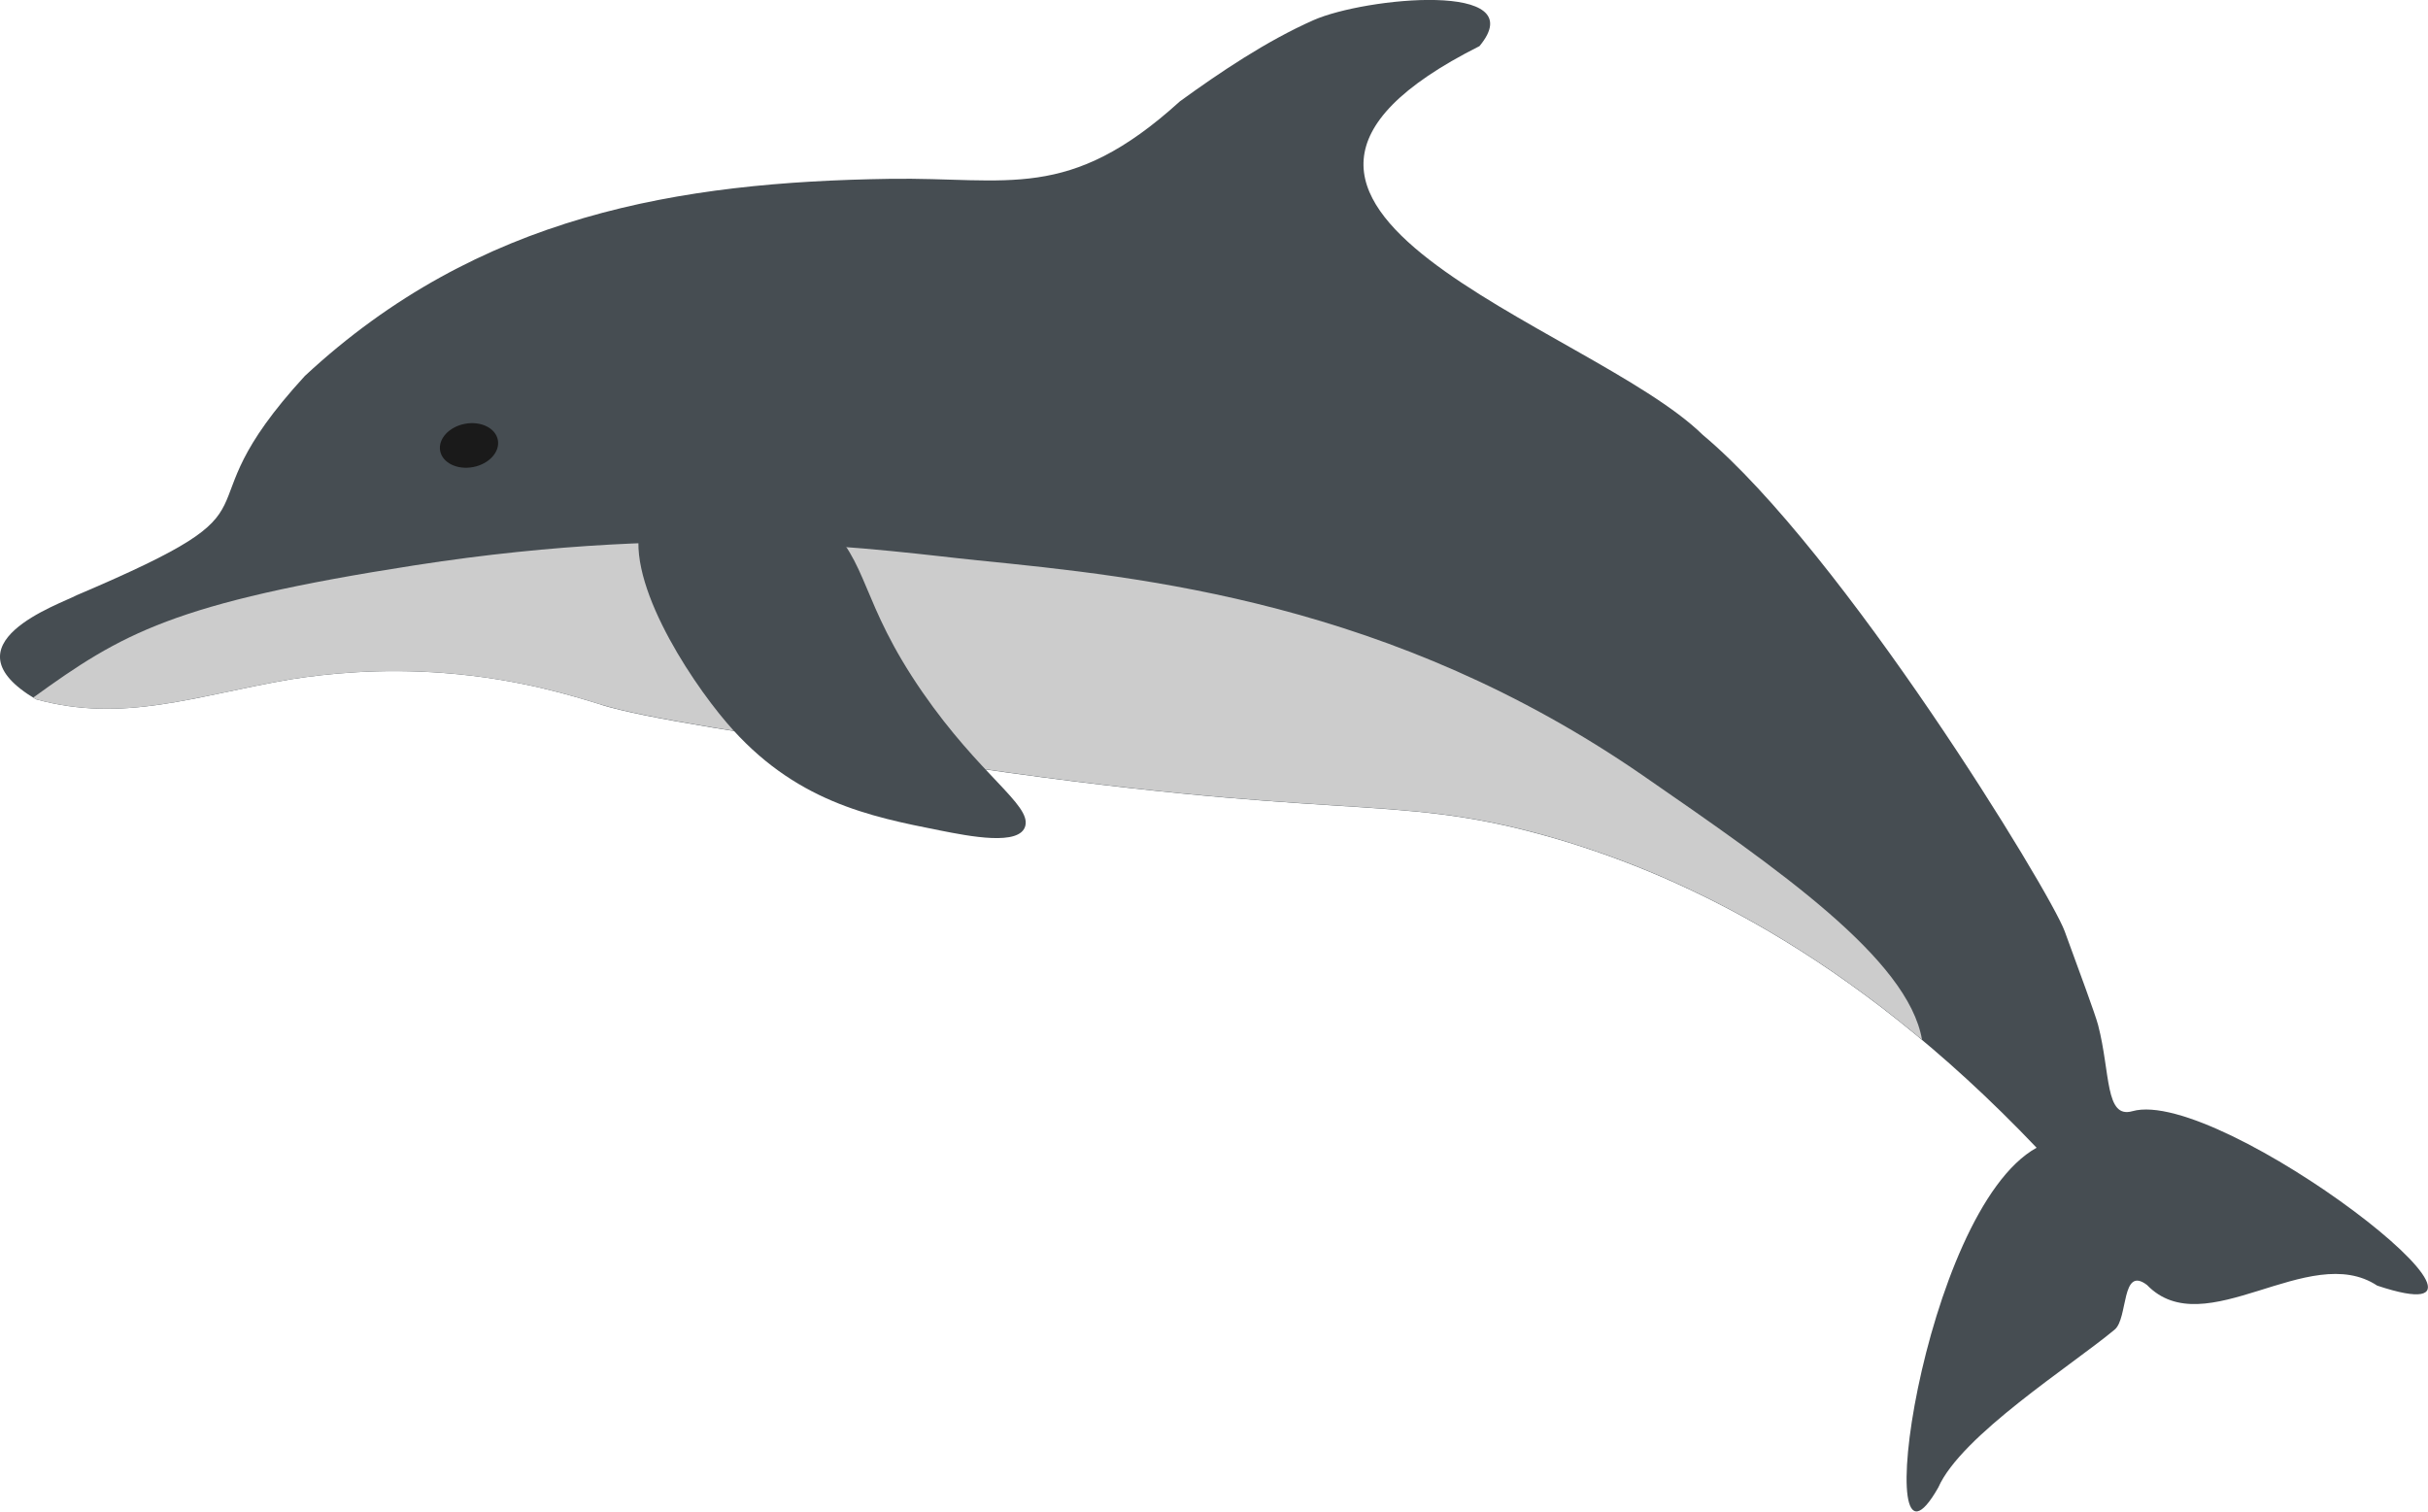
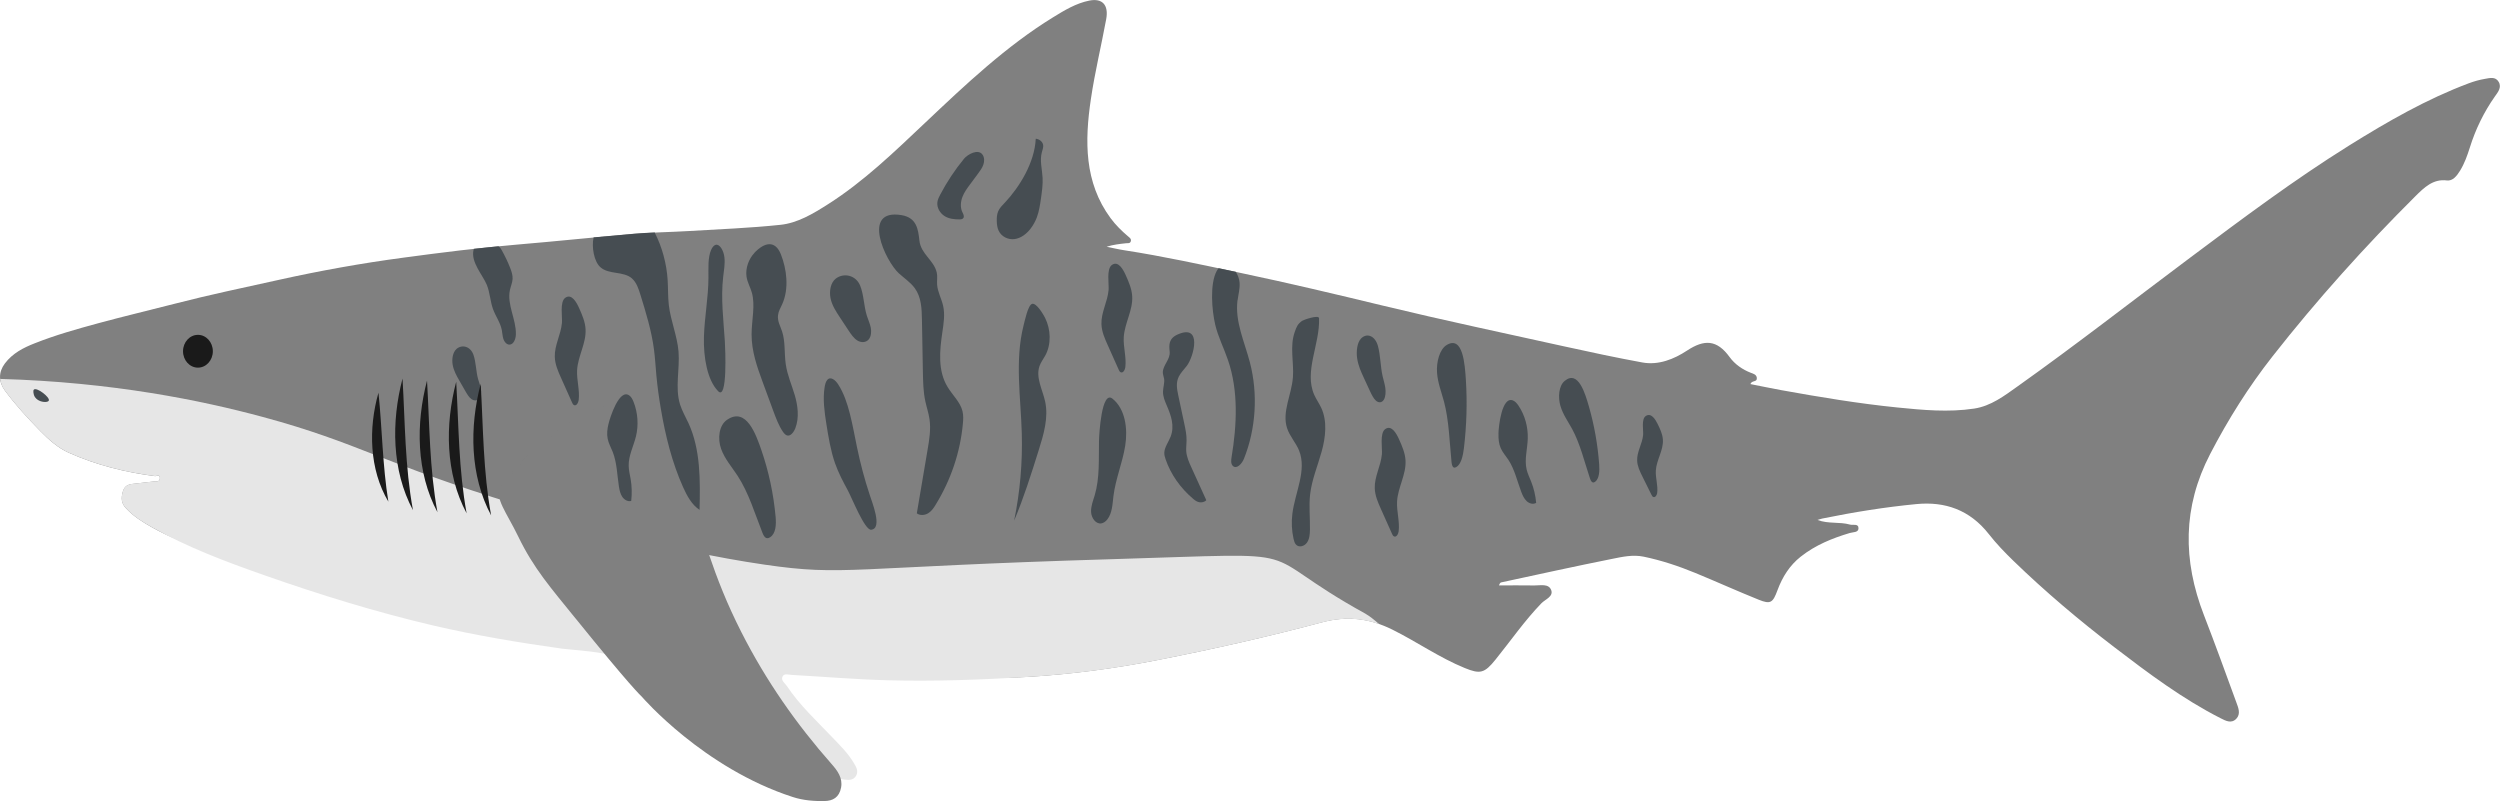
- <svg xmlns="http://www.w3.org/2000/svg" id="Layer_2" data-name="Layer 2" viewBox="0 0 496.34 308.99">
+ <svg xmlns="http://www.w3.org/2000/svg" id="Layer_2" data-name="Layer 2" viewBox="0 0 503.07 161.19">
  <defs>
    <style>
      .cls-1 {
-         fill: #ccc;
+         fill: none;
      }

      .cls-2 {
+         fill: #e6e6e6;
+       }
+ 
+       .cls-3 {
        fill: #1a1a1a;
      }

-       .cls-3 {
+       .cls-4 {
        fill: #464d52;
+       }
+ 
+       .cls-5 {
+         fill: gray;
      }
    </style>
  </defs>
-   <g id="OTHER">
-     <g id="Dolphin">
-       <path id="body" class="cls-3" d="m122.86,144.05c-5.31-1.62-16.5-5.25-32.03-6.45-13.08-1.01-23.99.12-31.34,1.28-19.73,3.38-34.22,9.03-52.15,4.08-19.18-11.35,4.89-19.41,8.33-21.27,45.98-19.55,19.03-14.73,46.65-44.83,35.54-33.03,76.7-39.65,119.55-40.3,24.27-.37,36.53,4.87,59.33-15.84,8.07-5.85,17.62-12.31,27.31-16.6,10.54-4.66,45.06-8.07,33.93,5.31-65.38,32.9,22.74,57.01,45.65,79.48,28.59,23.92,71,93.32,73.98,101.48,2.98,8.16,6.27,17.01,6.84,19.21,2.54,9.78,1.38,19.16,6.99,17.58,17.97-5.09,86.12,47.65,50.06,35.66-13.98-9.23-35.21,12.12-47.07-.14-5.3-4.01-3.82,6.81-6.6,9.13-8.76,7.31-31.38,21.64-36.06,32.28-14.49,25.52-3.32-56.48,20.1-69.46-38.29-40.25-74.26-56.49-100.44-63.8-31.9-8.92-41.97-2.56-124.02-14.94-39.92-6.03-59.88-9.04-69.02-11.83Z" />
-       <path id="belly" class="cls-1" d="m392.91,212.59c-2.84-16.57-29.41-34.94-57.04-54.03-51.39-35.5-102.22-40.61-136-44-18.8-1.89-57-8-115,1-49.51,7.68-60,14-78,27-.03.02-.05.04-.08.06.18.11.36.22.55.33,17.93,4.95,32.42-.7,52.15-4.08,7.35-1.16,18.26-2.28,31.34-1.28,15.53,1.2,26.72,4.83,32.03,6.45,9.14,2.79,29.1,5.8,69.02,11.83,82.04,12.39,92.12,6.03,124.02,14.94,20.76,5.8,47.67,17.22,77.02,41.76Z" />
-       <path id="fin" class="cls-3" d="m131.32,106.24c-4.27,11.28,9.23,32.15,17.23,41.51,13.76,16.1,29.19,19.17,43.55,22.02,6.01,1.19,16.43,3.26,17.5-.93,1.12-4.37-9.25-10.29-21.02-27.32-12.9-18.66-10.83-26.56-20.12-34.91-12.72-11.44-32.99-11.34-37.14-.36Z" />
-       <ellipse id="eye" class="cls-2" cx="95.88" cy="91.06" rx="6" ry="4.5" transform="translate(-15.33 19.53) rotate(-10.77)" />
+   <g id="SHARKS">
+     <g id="Tiger_Shark">
+       <path id="body" class="cls-5" d="m104.83,126.83c-10.22-1.34-10.05-1.71-17-3.3-12.24-2.81-8.96,0-34-8.81-7.73-2.72-16.01-4.52-23.25-8.61-1.89-1.07-3.75-2.21-5.29-3.9-.89-.98-.93-1.96-.6-3.2.34-1.25,1.11-1.55,2.13-1.65,1.4-.13,2.8-.35,4.21-.48.47-.04,1.08.11,1.13-.58.07-.95-.58-.44-1-.49-5.95-.77-11.75-2.22-17.31-4.7-2.16-.96-3.99-2.58-5.68-4.31-2.52-2.57-4.97-5.22-7.15-8.16-1.32-1.78-1.37-3.73-.04-5.5,1.58-2.09,3.75-3.17,5.98-4.05,4.18-1.66,8.48-2.87,12.79-4.04,5.11-1.39,10.25-2.6,15.37-3.92,6.97-1.8,14-3.27,21.01-4.82,8.29-1.84,16.63-3.34,25.03-4.46,7.58-1.02,15.16-1.98,22.77-2.62,7.9-.66,15.79-1.51,23.7-2.17,3.66-.31,7.33-.35,11-.57,6.14-.37,12.3-.6,18.42-1.25,3.44-.36,6.55-2.22,9.53-4.12,7.18-4.55,13.37-10.54,19.61-16.44,8.13-7.69,16.27-15.38,25.69-21.18,2.32-1.43,4.66-2.85,7.33-3.38,2.59-.52,3.92.86,3.39,3.73-.99,5.36-2.28,10.66-3.08,16.06-1.26,8.46-1.35,16.8,3.97,24,1.02,1.38,2.21,2.54,3.47,3.62.31.26.78.54.57,1.08-.16.42-.61.3-.95.34-1.29.14-2.58.28-3.9.7,1.19.24,2.38.53,3.57.71,7.85,1.21,15.62,2.92,23.4,4.56,9.65,2.03,19.24,4.31,28.83,6.63,12.07,2.92,24.21,5.48,36.32,8.16,5.22,1.15,10.45,2.27,15.7,3.23,3.24.59,6.35-.66,8.99-2.4,3.44-2.26,5.99-2.24,8.57,1.33,1.03,1.42,2.57,2.5,4.24,3.14.49.19,1.13.33,1.22,1,.12.97-1,.45-1.29,1.28,2.1.41,4.15.84,6.22,1.22,7.76,1.4,15.55,2.7,23.38,3.49,5.11.51,10.26,1,15.42.22,3.38-.51,6.06-2.56,8.77-4.49,11.74-8.34,23.14-17.24,34.7-25.88,10.48-7.84,20.96-15.69,31.99-22.57,7.73-4.82,15.6-9.34,24.05-12.51,1.07-.4,2.15-.71,3.27-.9,1.01-.18,2.13-.49,2.77.6.68,1.15-.2,2.14-.78,2.97-2.19,3.13-3.86,6.53-5.03,10.28-.5,1.58-1.07,3.18-1.94,4.6-.66,1.08-1.49,2.14-2.67,1.99-2.78-.35-4.58,1.43-6.37,3.21-10.16,10.11-19.77,20.8-28.73,32.21-4.78,6.09-8.89,12.61-12.53,19.62-5.56,10.72-5.53,21.39-1.25,32.45,2.25,5.81,4.38,11.69,6.52,17.55.39,1.07.93,2.3-.02,3.29-1,1.03-2.12.41-3.15-.11-7.62-3.87-14.52-9.04-21.38-14.29-7.06-5.4-13.87-11.14-20.32-17.39-1.73-1.68-3.43-3.44-4.93-5.36-3.87-4.94-8.87-6.59-14.52-6.06-6.37.61-12.69,1.63-18.98,2.91-.34.07-.66.19-.99.29,2.19.83,4.41.33,6.54.93.62.17,1.73-.27,1.71.77-.01.85-1.11.73-1.77.93-3.5,1.05-6.87,2.4-9.86,4.76-2.2,1.74-3.67,4.04-4.67,6.75-.93,2.52-1.39,2.87-3.75,1.92-4.28-1.72-8.5-3.63-12.77-5.39-3.38-1.39-6.84-2.54-10.4-3.28-2.15-.45-4.28.02-6.35.44-7.45,1.49-14.88,3.13-22.31,4.73-.16.03-.31.16-.46.61,2.37,0,4.74-.03,7.1.01,1.21.02,2.88-.43,3.4.92.5,1.31-1.19,1.87-1.96,2.66-3.38,3.49-6.18,7.55-9.24,11.34-2.22,2.76-3.1,2.96-6.2,1.69-5.07-2.07-9.64-5.28-14.55-7.72-4.58-2.27-9.05-2.83-14.1-1.49-10.98,2.93-22.07,5.43-33.2,7.62-8.61,1.7-17.31,2.85-26.07,3.38-9.4.57-18.61-.31-28.02-.57-2.2-.06-5,0-5,0s-7.45-.53-15-1.1c-6.64-.51-31.37-4.66-54-7.71Z" />
+       <path id="belly" class="cls-2" d="m274.83,123.53c-24.03-13.23-8.27-12.28-51-11.01-53.39,1.58-53.78,3.47-70,1.1-20.02-2.93-38.54-8.6-50-12.11-26.64-8.16-31.49-12.35-51-17.62-12.26-3.31-30.13-6.99-52.79-7.64.09.81.4,1.61.97,2.38,2.18,2.94,4.63,5.6,7.15,8.16,1.69,1.72,3.53,3.34,5.68,4.31,5.56,2.48,11.36,3.93,17.31,4.7.41.05,1.07-.45,1,.49-.05.7-.66.54-1.13.58-1.4.13-2.8.35-4.21.48-1.02.09-1.79.39-2.13,1.65-.33,1.24-.29,2.23.6,3.2,1.54,1.69,3.4,2.84,5.29,3.9,7.25,4.09,14.93,6.95,22.67,9.67,11.18,3.93,22.46,7.41,33.94,10.1,8.58,2,17.24,3.44,25.93,4.66,1.93.27,9.18.61,10.71,1.8,5.9,4.59,6.26,9.25,12.7,12.88,7.1,4,14.52,7.03,22.22,9.22,3.72,1.06,7.48,1.98,11.31,2.46.83.1,1.72.11,2.23-.81.52-.95,0-1.75-.45-2.52-1.21-2.05-2.87-3.64-4.45-5.3-3.13-3.28-6.45-6.34-9.03-10.2-.39-.59-1.28-1.13-.87-1.95.33-.66,1.2-.33,1.83-.3,6.44.36,12.87.91,19.32,1.08,9.41.25,18.82-.1,28.22-.67,8.76-.53,17.47-1.68,26.07-3.38,11.13-2.19,22.22-4.69,33.2-7.62,4.05-1.08,7.73-.91,11.39.36-1.06-.94-1.97-1.64-2.68-2.04Z" />
+       <path id="fin" class="cls-5" d="m115.8,124.42c11.1,13.73,12.98,15.4,13.42,15.85,0,0,12.29,14.28,30.3,20.11,2.16.7,4.31.85,6.42.81,1.63-.03,2.94-.71,3.31-2.71.36-1.93-.72-3.39-1.92-4.75-7.02-7.95-13.19-16.73-18.18-26.59-2.89-5.7-4.77-10.51-6.61-15.92-1.12-3.3-3.02-8.98-4.47-16.58-2.15-11.3-.2-14.03-2.54-14.58-11.63-2.73-26.92,6.98-34.73,18.01-1.42,2,1.16,5.08,3.5,9.92,3.09,6.4,6.56,10.33,11.5,16.44Z" />
+       <ellipse id="eye" class="cls-3" cx="39.83" cy="70.68" rx="3" ry="3.3" />
+       <g id="stripes">
+         <path class="cls-4" d="m151.78,50.93c-1.08,1.14-1.81,3.02-1.56,4.73.17,1.16.75,2.1,1.06,3.18.75,2.58-.03,5.59-.04,8.43-.01,3.44,1.12,6.58,2.22,9.58.71,1.93,1.42,3.86,2.13,5.79.55,1.49,1.11,3,1.94,4.22.25.36.54.7.9.78.68.14,1.31-.67,1.63-1.52.8-2.09.48-4.53-.13-6.6s-1.49-4-1.81-6.21c-.32-2.19-.07-4.59-.74-6.61-.35-1.07-.97-2.08-.82-3.28.09-.8.51-1.47.83-2.18,1.44-3.17.91-7.12-.25-10.05s-3.33-2.44-5.37-.28Z" />
+         <path class="cls-4" d="m127.2,56.07c.9.8,1.3,2.05,1.67,3.24,1.11,3.59,2.22,7.2,2.72,10.94.23,1.75.33,3.52.49,5.29.21,2.25.52,4.5.9,6.72.92,5.43,2.25,10.81,4.48,15.78.79,1.76,1.76,3.54,3.31,4.56.14-5.92.22-12.1-2.21-17.41-.58-1.27-1.3-2.47-1.72-3.81-1.04-3.38-.02-7.07-.3-10.62-.26-3.19-1.58-6.18-1.95-9.35-.2-1.67-.13-3.36-.24-5.04-.21-3.35-1.11-6.65-2.61-9.59-1.37.06-2.74.14-4.11.25-2.73.23-5.45.48-8.18.74-.44,2,.11,4.86,1.33,5.97,1.75,1.59,4.66.75,6.43,2.32Z" />
+         <path class="cls-4" d="m168.19,56.06c-1.05.8-1.36,2.53-1.06,3.97s1.1,2.65,1.87,3.82c.58.88,1.16,1.76,1.74,2.64.51.77,1.04,1.56,1.77,2.02s1.72.48,2.3-.21c.5-.6.57-1.56.41-2.38s-.53-1.57-.78-2.37c-.62-1.96-.59-4.17-1.35-6.07-.84-2.08-3.26-2.67-4.9-1.42Z" />
+         <path class="cls-4" d="m91.84,70.25c-.74.65-.96,2.05-.74,3.21s.77,2.15,1.31,3.09c.41.71.81,1.42,1.22,2.13.36.62.73,1.27,1.24,1.63s1.21.39,1.61-.17c.35-.49.4-1.26.28-1.93s-.37-1.27-.55-1.91c-.44-1.59-.41-3.38-.94-4.91-.59-1.68-2.28-2.16-3.44-1.15Z" />
+         <path class="cls-4" d="m273.84,68.17c-.74.8-.96,2.53-.74,3.97s.77,2.65,1.31,3.82c.41.88.81,1.76,1.22,2.64.36.77.73,1.56,1.24,2.02s1.21.48,1.61-.21c.35-.6.4-1.56.28-2.38s-.37-1.57-.55-2.37c-.44-1.96-.41-4.17-.94-6.07-.59-2.08-2.28-2.67-3.44-1.42Z" />
+         <path class="cls-4" d="m180.92,55.04c1.06.96,2.3,1.79,3.13,2.91,1.35,1.82,1.43,4.15,1.47,6.34.06,3.5.13,7,.19,10.51.04,1.99.07,3.99.49,5.94.26,1.2.66,2.37.84,3.59.31,2.06-.04,4.15-.39,6.2-.72,4.25-1.44,8.5-2.16,12.76.61.49,1.59.41,2.27,0s1.12-1.06,1.51-1.71c3.09-5.01,4.97-10.63,5.49-16.34.08-.84.12-1.69-.08-2.5-.44-1.82-2.01-3.23-3-4.87-2-3.29-1.6-7.3-1.05-11.02.26-1.77.55-3.58.15-5.33-.33-1.45-1.12-2.81-1.21-4.29-.05-.8.11-1.61-.07-2.39-.58-2.51-3.2-3.7-3.49-6.44-.25-2.3-.56-4.6-3.6-5.11-8.17-1.36-3.29,9.21-.49,11.76Z" />
+         <path class="cls-4" d="m238.82,73.62c-.55.72-1.23,1.39-1.61,2.16-.62,1.24-.37,2.52-.12,3.73.41,1.93.82,3.85,1.23,5.78.23,1.09.47,2.19.45,3.34,0,.7-.11,1.42-.07,2.11.07,1.18.56,2.26,1.04,3.32,1,2.2,2,4.39,3,6.59-.32.38-.96.51-1.44.41s-.84-.38-1.18-.66c-2.59-2.19-4.51-4.92-5.56-7.95-.15-.44-.29-.9-.27-1.38.05-1.08.85-2.13,1.27-3.2.84-2.16.08-4.28-.75-6.21-.39-.92-.81-1.86-.78-2.89.02-.85.35-1.74.22-2.56-.07-.44-.27-.86-.26-1.32.05-1.47,1.55-2.59,1.38-4.15-.14-1.3-.23-2.62,1.62-3.44,4.99-2.21,3.26,4.44,1.82,6.34Z" />
+         <path class="cls-4" d="m174.98,99.48c-1-3.02-1.84-6.17-2.51-9.4-.94-4.49-1.64-9.38-3.79-12.71-.59-.92-1.56-1.7-2.22-.91-.3.35-.44.93-.53,1.49-.38,2.42-.02,4.95.36,7.37.43,2.71.88,5.44,1.74,7.89.7,1.99,1.64,3.74,2.58,5.48.83,1.53,3.4,8.04,4.69,7.91,2.41-.24.09-5.73-.32-7.11Z" />
+         <path class="cls-4" d="m205.61,87.16c.17,5.91-.35,11.84-1.54,17.61,1.94-4.6,3.45-9.4,4.95-14.19.99-3.15,1.99-6.5,1.3-9.75-.52-2.41-1.95-4.86-1.14-7.17.27-.77.77-1.41,1.16-2.12,1.25-2.28,1.11-5.28-.04-7.58-.34-.67-1.72-3.03-2.6-2.82-.84.2-1.53,3.59-1.74,4.39-1.77,7.02-.55,14.47-.35,21.62Z" />
+         <path class="cls-4" d="m223.07,58.42c-.21,2.32-1.51,4.47-1.43,6.8.05,1.5.66,2.89,1.27,4.24.73,1.64,1.46,3.28,2.2,4.92.09.21.2.44.4.53.48.23.87-.48.94-1.03.24-2-.43-4-.32-6.01.16-2.83,1.87-5.43,1.7-8.27-.09-1.48-.69-2.86-1.29-4.2-.49-1.1-1.5-3.02-2.8-2.08-1.14.82-.55,3.88-.66,5.11Z" />
+         <path class="cls-4" d="m278.07,91.45c-.21,2.32-1.51,4.47-1.43,6.8.05,1.5.66,2.89,1.27,4.24.73,1.64,1.46,3.28,2.2,4.92.09.21.2.44.4.53.48.23.87-.48.94-1.03.24-2-.43-4-.32-6.01.16-2.83,1.87-5.43,1.7-8.27-.09-1.48-.69-2.86-1.29-4.2-.49-1.1-1.5-3.02-2.8-2.08-1.14.82-.55,3.88-.66,5.11Z" />
+         <path class="cls-4" d="m330.64,87.56c-.17,1.75-1.27,3.37-1.2,5.13.04,1.13.56,2.18,1.06,3.2.61,1.24,1.23,2.47,1.84,3.71.08.16.17.33.34.4.4.17.73-.36.79-.78.2-1.51-.36-3.02-.27-4.54.13-2.14,1.57-4.1,1.42-6.24-.08-1.12-.58-2.16-1.08-3.17-.41-.83-1.26-2.28-2.35-1.57-.96.62-.46,2.93-.55,3.85Z" />
+         <path class="cls-4" d="m113.07,65.03c-.21,2.32-1.51,4.47-1.43,6.8.05,1.5.66,2.89,1.27,4.24.73,1.64,1.46,3.28,2.2,4.92.09.21.2.44.4.53.48.23.87-.48.94-1.03.24-2-.43-4-.32-6.01.16-2.83,1.87-5.43,1.7-8.27-.09-1.48-.69-2.86-1.29-4.2-.49-1.1-1.5-3.02-2.8-2.08-1.14.82-.55,3.88-.66,5.11Z" />
+         <path class="cls-4" d="m220.28,99.68c-.33,1.11-.79,2.22-.72,3.39s.93,2.38,2,2.26c.5-.06.93-.39,1.26-.8,1-1.26,1.04-3.08,1.24-4.73.43-3.44,1.81-6.66,2.36-10.08s.03-7.42-2.55-9.49c-2.22-1.79-2.69,7.21-2.72,8.44-.08,3.68.18,7.46-.87,11.02Z" />
+         <path class="cls-4" d="m145.52,55.75c.15-1.32.41-2.65.25-4s-.95-2.71-1.77-2.48c-.38.11-.69.53-.91,1.03-.67,1.55-.52,3.67-.53,5.61-.02,4.04-.8,7.91-.91,11.94s.67,8.65,2.87,10.88c1.9,1.92,1.43-8.62,1.34-10.05-.28-4.3-.83-8.69-.34-12.92Z" />
+         <path class="cls-4" d="m249.04,60.42c.15-1.18.49-2.35.4-3.54-.06-.78-.35-1.55-.77-2.18-1.15-.24-2.3-.49-3.45-.73-.13.16-.26.34-.39.57-1.42,2.65-.96,7.94-.3,10.77.59,2.5,1.77,4.77,2.59,7.19,2.1,6.16,1.78,13,.71,19.47-.1.61-.18,1.35.24,1.77.75.76,1.84-.4,2.25-1.43,2.42-6.05,2.85-13.05,1.19-19.4-1.08-4.13-3.03-8.22-2.49-12.48Z" />
+         <path class="cls-4" d="m122.43,85.36c-.22.96-.35,1.97-.15,2.93.19.94.67,1.77,1.02,2.66.85,2.17.88,4.6,1.24,6.93.12.75.28,1.51.69,2.11s1.13,1.01,1.79.81c.17-1.47.13-2.97-.12-4.42-.15-.86-.37-1.72-.39-2.6-.06-2.07.97-3.96,1.46-5.96.56-2.29.38-4.78-.48-6.95-.2-.5-.45-1.01-.87-1.3-2.01-1.42-3.87,4.43-4.19,5.8Z" />
+         <path class="cls-4" d="m301.54,87.26c-.03.99.05,2,.44,2.9.38.87,1.01,1.57,1.53,2.34,1.26,1.91,1.78,4.27,2.6,6.45.26.7.58,1.4,1.1,1.89s1.31.71,1.91.35c-.13-1.47-.47-2.93-1.01-4.28-.32-.81-.71-1.59-.91-2.44-.47-2,.16-4.1.23-6.17.08-2.37-.58-4.76-1.86-6.66-.3-.44-.65-.87-1.12-1.06-2.25-.89-2.89,5.26-2.92,6.67Z" />
+         <path class="cls-4" d="m146.32,84.46c-1.68,1.14-1.94,3.84-1.21,5.87s2.15,3.63,3.31,5.4c2.26,3.47,3.47,7.61,5.02,11.52.18.45.43.96.87,1.04.23.04.46-.05.66-.18,1.17-.76,1.24-2.57,1.11-4.06-.41-4.61-1.38-9.15-2.87-13.48-1.06-3.06-3.02-8.74-6.88-6.11Z" />
+         <path class="cls-4" d="m314.86,76.65c-1.2.98-1.37,3.29-.86,5.03s1.53,3.12,2.35,4.63c1.61,2.97,2.46,6.53,3.57,9.88.13.39.3.82.62.89.16.04.33-.04.47-.15.83-.65.88-2.21.79-3.48-.29-3.95-.98-7.85-2.04-11.56-.75-2.62-2.15-7.5-4.89-5.25Z" />
+         <path class="cls-4" d="m291.12,69.42c-1.43.84-2.1,3.44-1.95,5.55.15,2.11.89,3.91,1.4,5.83,1,3.77,1.11,8.02,1.51,12.1.05.47.13,1.01.44,1.16.16.08.34.03.51-.06.99-.55,1.37-2.31,1.55-3.8.55-4.58.68-9.19.4-13.67-.2-3.17-.58-9.05-3.85-7.12Z" />
+         <path class="cls-4" d="m99.21,62.2c.52,1.45,1.48,2.71,1.77,4.23.12.6.13,1.23.32,1.8s.64,1.11,1.2,1.12c.85,0,1.29-1.13,1.31-2.06.08-3.05-1.85-6.01-1.19-8.97.16-.73.48-1.43.53-2.19.04-.78-.22-1.53-.5-2.24-.48-1.23-1.05-2.41-1.69-3.55-.14-.25-.3-.51-.52-.68-.05-.04-.1-.07-.15-.1-1.64.16-3.28.33-4.92.51-.03.09-.06.17-.09.26-.56,2.43,1.87,5.02,2.68,6.99.63,1.54.68,3.31,1.25,4.89Z" />
+         <path class="cls-4" d="m202.14,40.84c-.49.52-1.01,1.03-1.29,1.71-.25.61-.29,1.29-.27,1.96.02.64.09,1.28.35,1.86.56,1.27,1.96,1.91,3.23,1.74s2.4-1.03,3.23-2.11c.52-.67.94-1.44,1.25-2.25.46-1.23.65-2.56.84-3.87.19-1.36.39-2.73.32-4.1-.09-1.71-.6-3.46-.16-5.1.14-.54.39-1.1.24-1.64-.19-.68-.9-1.09-1.46-1.12-.22,4.77-3.22,9.68-6.27,12.92Z" />
+         <path class="cls-4" d="m194,31.93c-1.83,2.22-3.44,4.65-4.81,7.25-.25.47-.49.96-.56,1.49-.15,1.13.54,2.24,1.44,2.81s1.98.67,3.02.67c.29,0,.62-.04.78-.3.21-.36-.05-.81-.23-1.19-.43-.92-.34-2.05.02-3.01s.96-1.77,1.56-2.57c.55-.74,1.1-1.49,1.65-2.23.39-.53.79-1.07,1.01-1.72s.23-1.41-.14-1.97c-.86-1.32-3.02-.1-3.74.77Z" />
+         <path class="cls-4" d="m260.16,76.02c-.27,3.44-2.22,6.87-1.17,10.12.53,1.65,1.77,2.92,2.42,4.52,1.6,3.98-.81,8.42-1.35,12.73-.21,1.68-.13,3.4.24,5.05.1.43.22.87.51,1.17.61.63,1.68.31,2.19-.42s.59-1.71.6-2.63c.04-2.35-.23-4.71.03-7.05.34-2.98,1.52-5.75,2.32-8.63s1.17-6.11-.07-8.79c-.42-.91-1.01-1.72-1.42-2.64-2.09-4.71,1.17-10.18.97-15.41-.03-.76-3.1.31-3.39.51-.92.64-1.13,1.19-1.49,2.22-1.07,2.98-.14,6.16-.38,9.23Z" />
+         <path class="cls-1" d="m226.77,98.68c-.27,3.44-2.22,6.87-1.17,10.12.53,1.65,1.77,2.92,2.42,4.52,1.6,3.98-.81,8.42-1.35,12.73-.21,1.68-.13,3.4.24,5.05.1.43.22.87.51,1.17.61.63,1.68.31,2.19-.42s.59-1.71.6-2.63c.04-2.35-.23-4.71.03-7.05.34-2.98,1.52-5.75,2.32-8.63s1.17-6.11-.07-8.79c-.42-.91-1.01-1.72-1.42-2.64-2.09-4.71,1.17-10.18.97-15.41-.03-.76-3.1.31-3.39.51-.92.64-1.13,1.19-1.49,2.22-1.07,2.98-.14,6.16-.38,9.23Z" />
+       </g>
+       <g id="gills">
+         <path class="cls-3" d="m83.1,102.66c-4.29-8.02-4.37-17.83-2.1-26.48.52,8.9.48,17.68,2.1,26.48h0Z" />
+         <path class="cls-3" d="m88.03,103.07c-4.29-8.02-4.37-17.83-2.1-26.48.52,8.9.48,17.68,2.1,26.48h0Z" />
+         <path class="cls-3" d="m93.9,103.3c-4.29-8.02-4.37-17.83-2.1-26.48.52,8.9.48,17.68,2.1,26.48h0Z" />
+         <path class="cls-3" d="m98.83,103.71c-4.29-8.02-4.37-17.83-2.1-26.48.52,8.9.48,17.68,2.1,26.48h0Z" />
+         <path class="cls-3" d="m78.15,100.95c-3.86-6.51-4.03-14.78-1.99-21.93.75,7.25.81,14.72,1.99,21.93h0Z" />
+       </g>
+       <g id="nose">
+         <path class="cls-4" d="m6.83,79.49s-.27-.86,0-1.1c.56-.51,3.23,1.53,3,2.2-.13.39-1.22.41-2,0-.21-.11-.77-.41-1-1.1Z" />
+       </g>
    </g>
  </g>
</svg>
